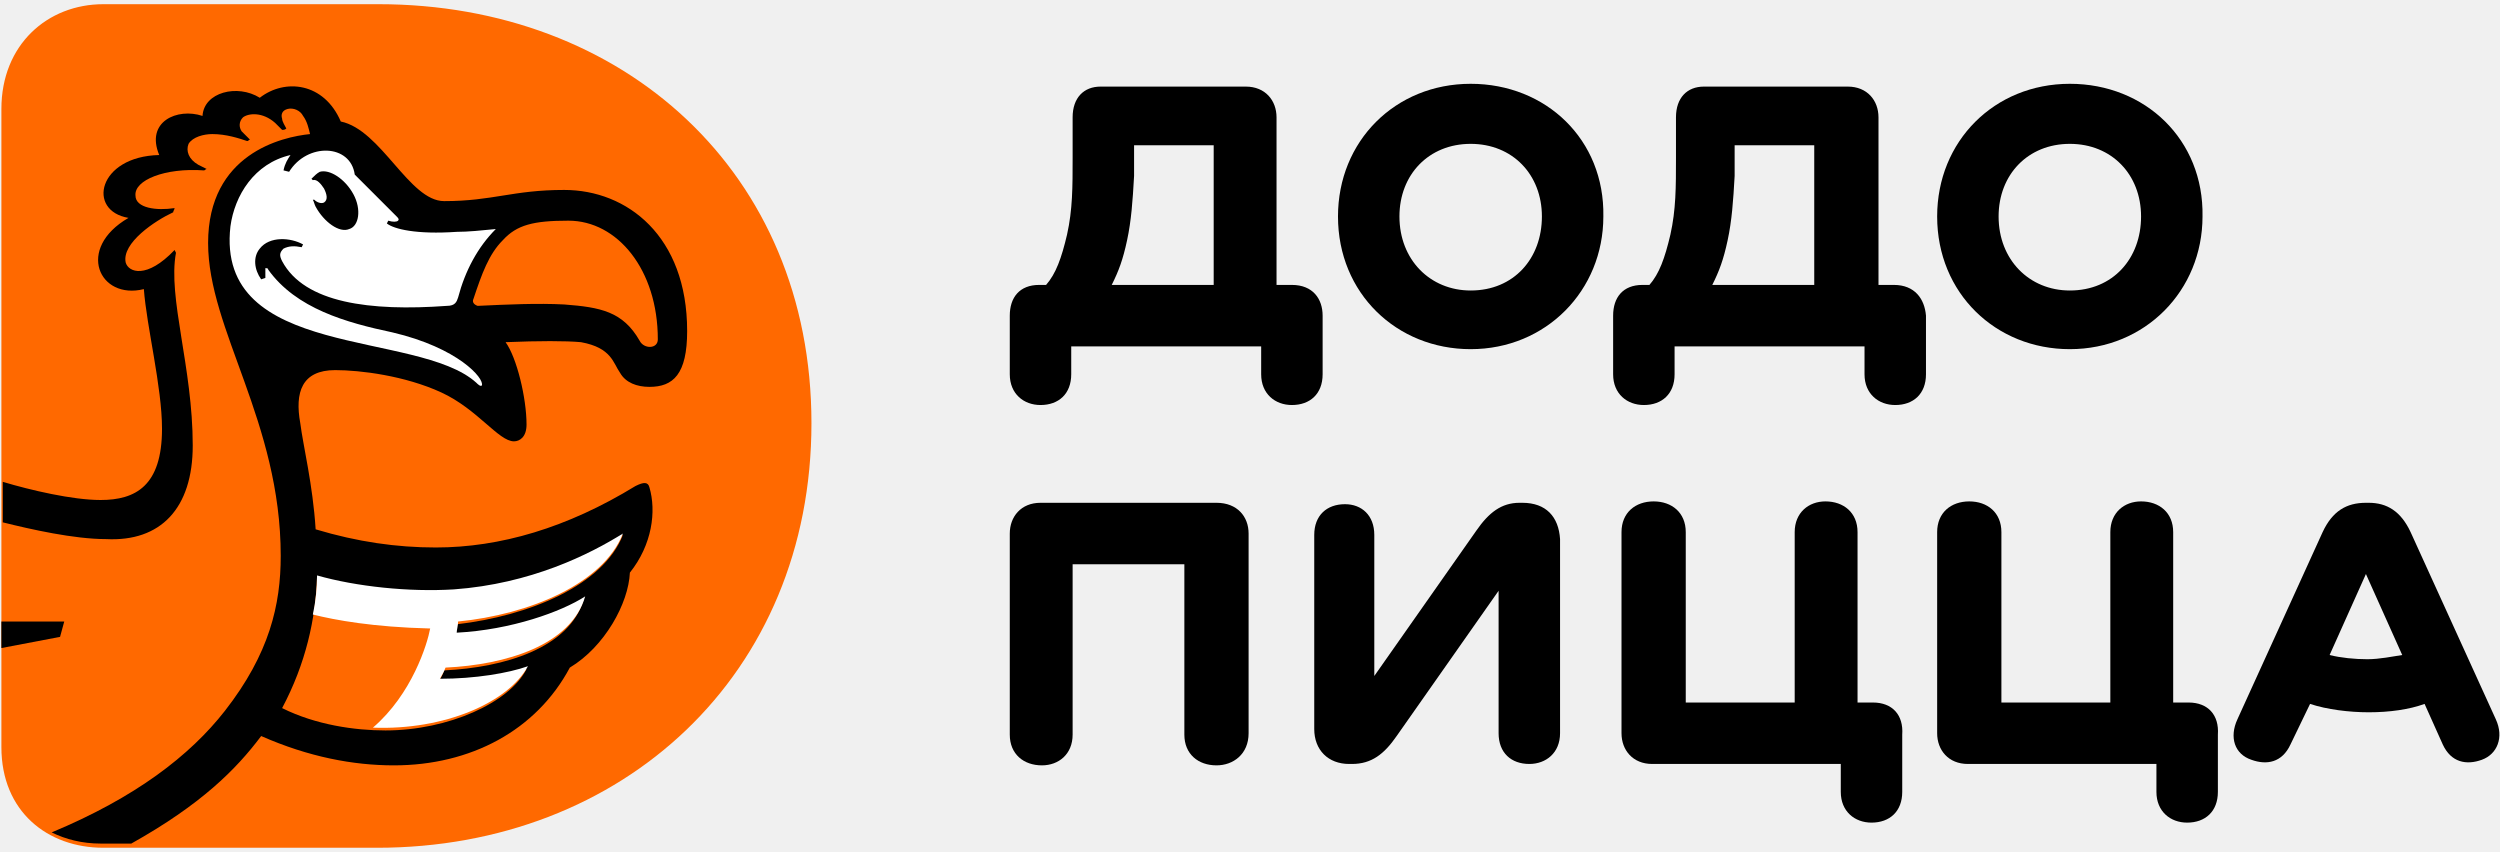
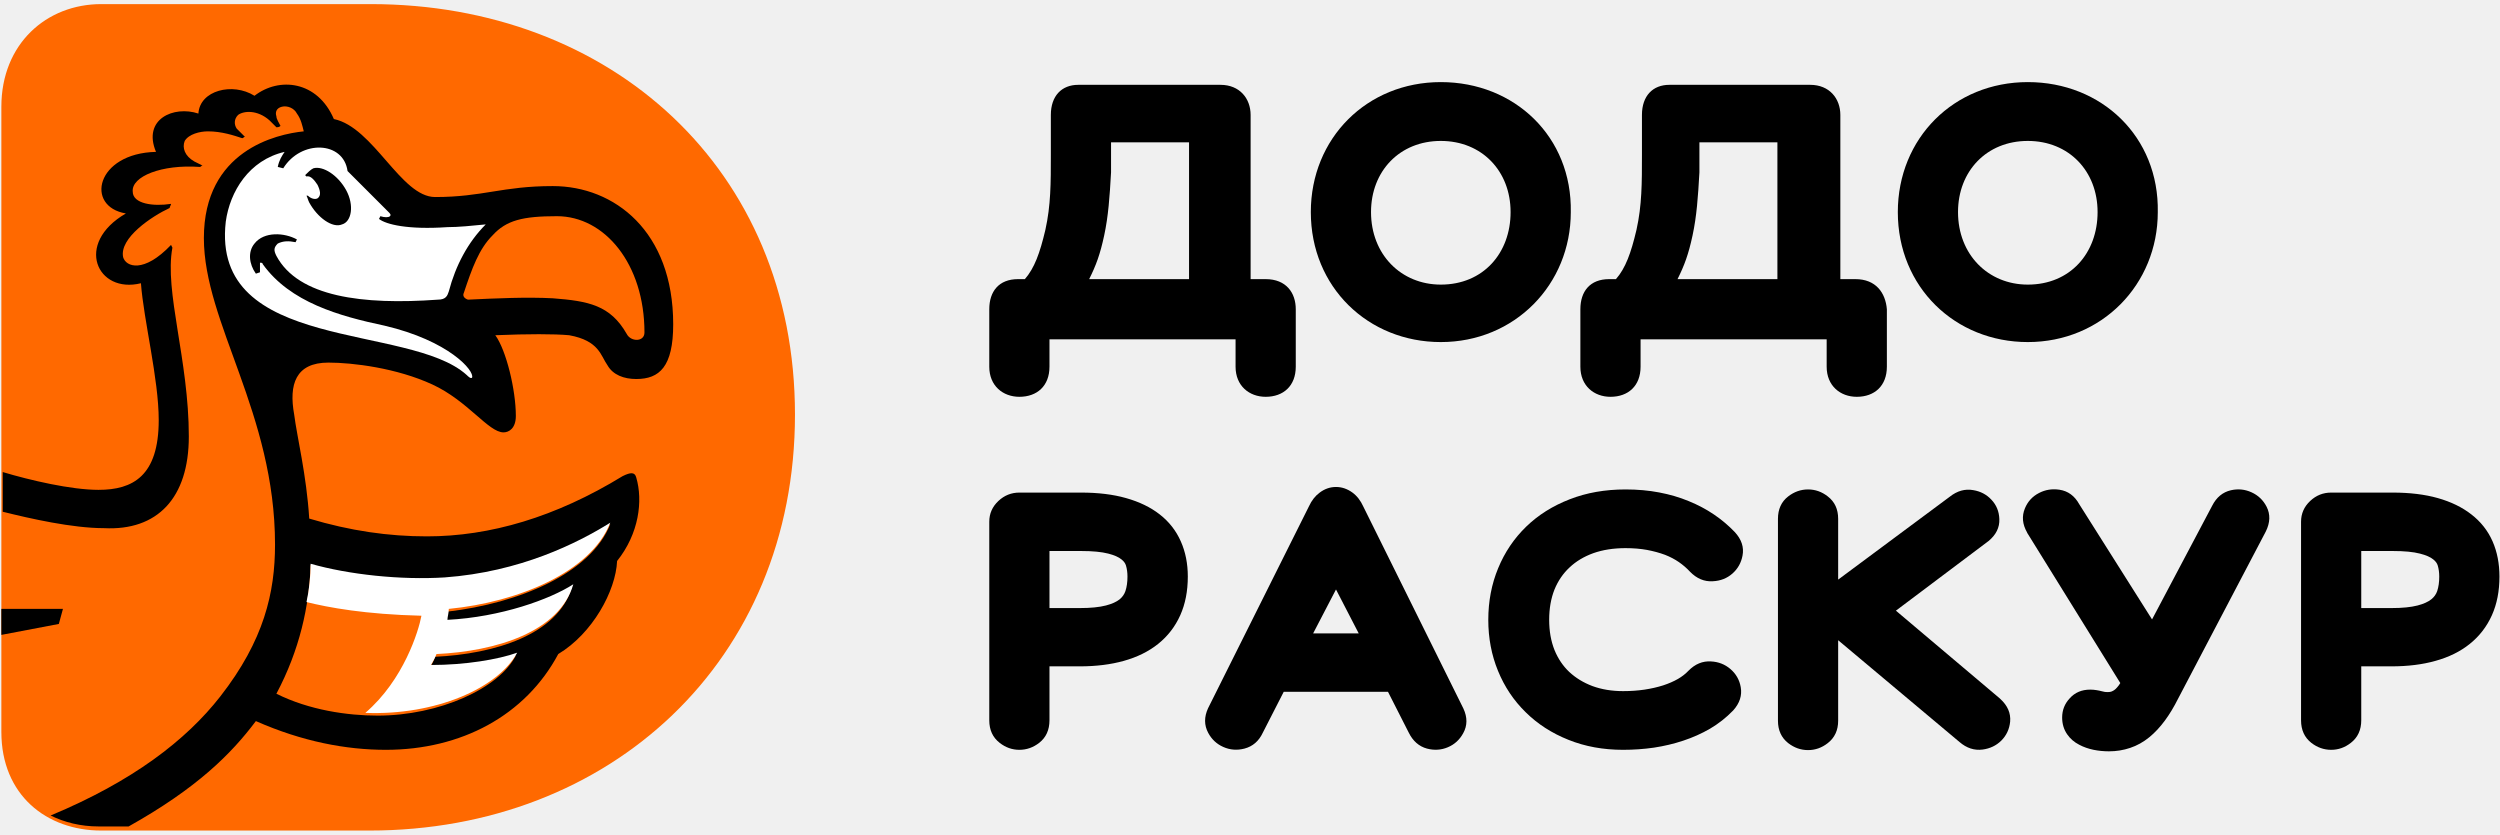
- <svg xmlns="http://www.w3.org/2000/svg" version="1.1" id="Слой_1" x="0px" y="0px" viewBox="0 0 179 61" style="enable-background:new 0 0 179 61;" xml:space="preserve">
+ <svg xmlns="http://www.w3.org/2000/svg" version="1.1" id="Слой_1" x="0px" y="0px" viewBox="0 0 182.71 61" style="enable-background:new 0 0 182.71 61;" xml:space="preserve">
  <style type="text/css">
	.st0{fill:#FF6900;}
	.st1{fill:#FFFFFF;}
</style>
  <g>
    <g>
      <g>
-         <path d="M87.1,36H74.5c-1.4,0-2.2,1-2.2,2.2v14.4c0,1.4,1,2.2,2.3,2.2c1.2,0,2.2-0.8,2.2-2.2V40.4h8v12.2c0,1.4,1,2.2,2.3,2.2     c1.2,0,2.3-0.8,2.3-2.3V38.2C89.4,37,88.6,36,87.1,36z" />
-         <path d="M109,36h-0.2c-1.3,0-2.2,0.7-3.1,2l-7.3,10.4V38.3c0-1.4-0.9-2.2-2.1-2.2c-1.3,0-2.2,0.8-2.2,2.2v13.9     c0,1.5,1,2.5,2.5,2.5h0.2c1.4,0,2.3-0.7,3.2-2l7.3-10.4v10.2c0,1.4,0.9,2.2,2.2,2.2c1.2,0,2.2-0.8,2.2-2.2V38.6     C111.6,37,110.7,36,109,36z" />
-         <path d="M134.1,50.3H133V38.1c0-1.4-1-2.2-2.3-2.2c-1.2,0-2.2,0.8-2.2,2.2v12.2h-7.8V38.1c0-1.4-1-2.2-2.3-2.2s-2.3,0.8-2.3,2.2     v14.4c0,1.2,0.8,2.2,2.2,2.2h13.5v2c0,1.4,1,2.2,2.2,2.2c1.3,0,2.2-0.8,2.2-2.2v-4.1C136.3,51.2,135.5,50.3,134.1,50.3z" />
-         <path d="M156.7,50.3h-1.1V38.1c0-1.4-1-2.2-2.3-2.2c-1.2,0-2.2,0.8-2.2,2.2v12.2h-7.8V38.1c0-1.4-1-2.2-2.3-2.2s-2.3,0.8-2.3,2.2     v14.4c0,1.2,0.8,2.2,2.2,2.2h13.5v2c0,1.4,1,2.2,2.2,2.2c1.3,0,2.2-0.8,2.2-2.2v-4.1C158.9,51.2,158.1,50.3,156.7,50.3z" />
-         <path d="M178.7,51.5l-6.1-13.4c-0.7-1.5-1.7-2.1-3-2.1h-0.2c-1.4,0-2.4,0.6-3.1,2.1l-6.1,13.4c-0.6,1.3-0.2,2.5,1,2.9     c1.1,0.4,2.2,0.2,2.8-1.1l1.4-2.9c1.2,0.4,2.8,0.6,4.2,0.6c1.5,0,2.9-0.2,4-0.6l1.3,2.9c0.6,1.3,1.7,1.5,2.8,1.1     C178.8,54,179.3,52.8,178.7,51.5z M169.5,47.2c-0.9,0-1.9-0.1-2.7-0.3l2.6-5.8l2.6,5.8C171.3,47,170.4,47.2,169.5,47.2z" />
+         <path d="M72.3 52.64Q72.3 53.7 73.06 54.29Q73.71 54.8 74.5 54.8Q75.29 54.8 75.95 54.29Q76.7 53.7 76.7 52.64V48.7H78.92Q80.7 48.7 82.13 48.3Q83.6 47.89 84.64 47.06Q85.7 46.21 86.26 44.96Q86.81 43.73 86.81 42.14Q86.81 40.72 86.3 39.57Q85.78 38.39 84.75 37.59Q83.75 36.81 82.29 36.4Q80.88 36 79.01 36H74.5Q73.62 36 72.97 36.61Q72.3 37.24 72.3 38.13ZM76.7 44.44V40.27H79.01Q80.26 40.27 81 40.46Q81.66 40.63 81.97 40.89Q82.22 41.09 82.29 41.33Q82.4 41.7 82.4 42.14Q82.4 42.75 82.25 43.2Q82.13 43.55 81.83 43.8Q81.48 44.08 80.83 44.25Q80.1 44.44 78.92 44.44H76.7Z" />
+         <path d="M102.95 53.53Q103.41 54.47 104.29 54.71Q105.09 54.92 105.82 54.61Q106.55 54.3 106.94 53.58Q107.4 52.75 106.95 51.78Q106.95 51.77 106.94 51.76L99.64 37.03Q99.34 36.36 98.83 35.99Q98.27 35.59 97.64 35.59Q97 35.59 96.45 36Q95.96 36.36 95.66 37.01L88.3 51.74Q88.3 51.75 88.29 51.76Q87.85 52.72 88.3 53.56Q88.68 54.27 89.4 54.59Q90.14 54.92 90.95 54.71Q91.86 54.47 92.29 53.55L93.82 50.56H101.44L102.95 53.53ZM95.97 46.29 97.64 43.08 99.3 46.29H95.97Z" />
+         <path d="M126.67 51.92Q127.38 51.13 127.22 50.22Q127.08 49.42 126.46 48.89Q125.86 48.38 125.05 48.34Q124.13 48.28 123.4 49.02Q123.08 49.36 122.63 49.62Q122.16 49.89 121.55 50.09Q120.92 50.29 120.19 50.4Q119.45 50.51 118.62 50.51Q117.39 50.51 116.38 50.14Q115.4 49.77 114.69 49.11Q114 48.46 113.61 47.51Q113.22 46.53 113.22 45.3Q113.22 44.06 113.61 43.08Q114 42.13 114.71 41.47Q115.42 40.8 116.44 40.43Q117.48 40.06 118.8 40.06Q119.65 40.06 120.37 40.19Q121.1 40.33 121.69 40.55Q122.25 40.77 122.7 41.08Q123.16 41.4 123.51 41.78Q124.25 42.54 125.18 42.48Q126.02 42.44 126.61 41.92Q127.2 41.4 127.35 40.61Q127.53 39.69 126.78 38.88Q126.1 38.17 125.26 37.6Q124.42 37.03 123.41 36.62Q122.42 36.21 121.26 35.99Q120.11 35.77 118.8 35.77Q116.56 35.77 114.72 36.49Q112.86 37.21 111.54 38.49Q110.21 39.78 109.49 41.53Q108.77 43.27 108.77 45.3Q108.77 47.3 109.48 49.03Q110.19 50.77 111.5 52.05Q112.8 53.34 114.63 54.07Q116.44 54.8 118.62 54.8Q119.77 54.8 120.88 54.64Q122 54.47 123.02 54.13Q124.05 53.79 124.97 53.26Q125.9 52.71 126.64 51.95Q126.65 51.94 126.67 51.92Z" />
+         <path d="M134.34 37.92Q134.34 36.86 133.58 36.28Q132.93 35.77 132.14 35.77Q131.35 35.77 130.69 36.28Q129.94 36.86 129.94 37.92V52.67Q129.94 53.72 130.69 54.31Q131.35 54.82 132.14 54.82Q132.93 54.82 133.58 54.31Q134.34 53.72 134.34 52.67V46.79L143.21 54.23Q143.99 54.9 144.9 54.78Q145.71 54.67 146.26 54.13Q146.83 53.56 146.91 52.74Q146.99 51.81 146.19 51.08Q146.17 51.06 146.16 51.05L138.56 44.63L145.29 39.57Q145.31 39.56 145.32 39.55Q146.16 38.86 146.12 37.93Q146.09 37.1 145.54 36.52Q145.01 35.95 144.21 35.82Q143.31 35.66 142.5 36.3L134.34 42.36Z" />
+         <path d="M154.13 54.91Q154.94 54.91 155.68 54.66Q156.43 54.41 157.08 53.88Q157.69 53.38 158.22 52.66Q158.73 51.97 159.19 51.05L165.59 38.85Q166.08 37.87 165.65 37.03Q165.28 36.31 164.55 35.98Q163.83 35.65 163.04 35.83Q162.14 36.04 161.67 36.97L157.28 45.27L151.96 36.85Q151.45 35.93 150.51 35.79Q149.71 35.67 149.02 36.03Q148.3 36.4 147.99 37.15Q147.63 38.01 148.15 38.92Q148.15 38.94 148.16 38.95L154.96 49.92Q154.86 50.09 154.75 50.21Q154.63 50.36 154.51 50.44Q154.4 50.51 154.29 50.55Q154.18 50.58 154.03 50.58Q153.93 50.58 153.84 50.57Q153.71 50.55 153.61 50.52Q153.43 50.47 153.23 50.44Q153 50.4 152.76 50.4Q151.83 50.4 151.26 51.04Q150.71 51.63 150.71 52.44Q150.71 53.14 151.08 53.67Q151.41 54.15 151.96 54.43Q152.43 54.68 153.01 54.8Q153.55 54.91 154.13 54.91Z" />
+         <path d="M168.17 52.64Q168.17 53.7 168.92 54.29Q169.58 54.8 170.37 54.8Q171.16 54.8 171.81 54.29Q172.57 53.7 172.57 52.64V48.7H174.78Q176.57 48.7 177.99 48.3Q179.47 47.89 180.5 47.06Q181.56 46.21 182.12 44.96Q182.67 43.73 182.67 42.14Q182.67 40.72 182.17 39.57Q181.65 38.39 180.61 37.59Q179.61 36.81 178.16 36.4Q176.74 36 174.87 36H170.37Q169.49 36 168.84 36.61Q168.17 37.24 168.17 38.13ZM172.57 44.44V40.27H174.87Q176.13 40.27 176.86 40.46Q177.53 40.63 177.84 40.89Q178.09 41.09 178.16 41.33Q178.27 41.7 178.27 42.14Q178.27 42.75 178.12 43.2Q178 43.55 177.69 43.8Q177.34 44.08 176.69 44.25Q175.96 44.44 174.78 44.44H172.57Z" />
      </g>
      <g>
        <path d="M92.5,20.4h-1.1v-12c0-1.2-0.8-2.2-2.2-2.2H78.8c-1.2,0-2,0.8-2,2.2v2.9c0,2.1,0,3.7-0.4,5.5c-0.4,1.7-0.8,2.8-1.5,3.6     h-0.5c-1.4,0-2.1,0.9-2.1,2.2v4.2c0,1.4,1,2.2,2.2,2.2c1.3,0,2.2-0.8,2.2-2.2v-2h13.6v2c0,1.4,1,2.2,2.2,2.2     c1.3,0,2.2-0.8,2.2-2.2v-4.2C94.7,21.4,94,20.4,92.5,20.4z M86.9,20.4h-7.3c0.5-1,0.8-1.8,1.1-3.2c0.3-1.4,0.4-2.8,0.5-4.6v-2.2     h5.7C86.9,10.4,86.9,20.4,86.9,20.4z" />
        <path d="M105.3,6c-5.4,0-9.5,4.1-9.5,9.5c0,5.5,4.2,9.5,9.5,9.5c5.4,0,9.5-4.2,9.5-9.5C114.9,10,110.7,6,105.3,6z M105.3,20.8     c-2.9,0-5.1-2.2-5.1-5.3c0-3,2.1-5.2,5.1-5.2s5.1,2.2,5.1,5.2C110.4,18.5,108.4,20.8,105.3,20.8z" />
        <path d="M148.2,6c-5.4,0-9.5,4.1-9.5,9.5c0,5.5,4.2,9.5,9.5,9.5c5.4,0,9.5-4.2,9.5-9.5C157.8,10,153.6,6,148.2,6z M148.2,20.8     c-2.9,0-5.1-2.2-5.1-5.3c0-3,2.1-5.2,5.1-5.2s5.1,2.2,5.1,5.2C153.3,18.5,151.3,20.8,148.2,20.8z" />
        <path d="M135.6,20.4h-1.1v-12c0-1.2-0.8-2.2-2.2-2.2H122c-1.2,0-2,0.8-2,2.2v2.9c0,2.1,0,3.7-0.4,5.5c-0.4,1.7-0.8,2.8-1.5,3.6     h-0.5c-1.4,0-2.1,0.9-2.1,2.2v4.2c0,1.4,1,2.2,2.2,2.2c1.3,0,2.2-0.8,2.2-2.2v-2h13.6v2c0,1.4,1,2.2,2.2,2.2     c1.3,0,2.2-0.8,2.2-2.2v-4.2C137.8,21.4,137.1,20.4,135.6,20.4z M129.9,20.4h-7.3c0.5-1,0.8-1.8,1.1-3.2s0.4-2.8,0.5-4.6v-2.2     h5.7V20.4z" />
      </g>
    </g>
    <g>
      <path class="st0" d="M27.1,0.3c17.5,0,31,12,31,30S44.6,60.7,27,60.7H7.4c-4,0-7.3-2.6-7.3-7.2V7.8c0-4.6,3.3-7.5,7.3-7.5H27.1z" />
      <path d="M13.8,31.9c0-5.6-1.8-10.6-1.2-13.8l-0.1-0.2c-2,2.1-3.3,1.6-3.5,0.9c-0.3-1.4,2.1-3,3.4-3.6c0-0.1,0.1-0.2,0.1-0.3    c-1.3,0.2-2.8,0-2.8-0.9c-0.1-1.1,2.1-2,4.9-1.8c0.1,0,0.1-0.1,0.2-0.1c-0.2-0.1-0.4-0.2-0.6-0.3c-0.7-0.4-0.9-1-0.7-1.5    c0.3-0.5,1.1-0.7,1.7-0.7c1,0,1.9,0.3,2.5,0.5c0.1,0,0.1-0.1,0.2-0.1c-0.2-0.2-0.4-0.4-0.6-0.6c-0.2-0.3-0.2-0.7,0.1-1    c0.4-0.3,1.4-0.4,2.3,0.4C19.9,9,20,9.1,20.2,9.3c0.1,0,0.2,0,0.3-0.1c-0.1-0.2-0.3-0.5-0.3-0.7c-0.1-0.3,0-0.6,0.4-0.7    s0.9,0.1,1.1,0.5c0.3,0.4,0.4,0.9,0.5,1.3c-2,0.2-7.3,1.4-7.3,7.8c0,6.2,5.2,12.8,5.2,22.4c0,3.5-0.8,7-4,11.1    c-2.5,3.2-6.4,6.2-12.4,8.7c1,0.5,2.2,0.8,3.5,0.8h2.2c5-2.8,7.5-5.3,9.3-7.7c3.4,1.5,6.6,2.1,9.5,2.1c5.5,0,10.2-2.5,12.6-7    c2.5-1.5,4.2-4.6,4.3-6.8c1.6-2,1.9-4.4,1.4-6.1c-0.1-0.4-0.4-0.4-1-0.1c-4.9,3-9.7,4.4-14.3,4.4c-2.8,0-5.6-0.4-8.6-1.3    c-0.2-3.2-0.9-6-1.1-7.6c-0.4-2.2,0.1-3.8,2.5-3.8c1.8,0,5,0.4,7.6,1.6c2.6,1.2,4.1,3.5,5.2,3.5c0.4,0,0.9-0.3,0.9-1.2    c0-1.9-0.7-4.8-1.5-5.9c2.4-0.1,4.3-0.1,5.4,0c2.2,0.4,2.3,1.5,2.8,2.2c0.4,0.7,1.2,1,2.1,1c1.7,0,2.7-0.9,2.7-4    c0-6.8-4.3-10.1-8.8-10.1c-3.7,0-5.1,0.8-8.6,0.8c-2.5,0-4.5-5.1-7.4-5.7c-1.2-2.8-4-3.1-5.8-1.7c-1.6-1-4-0.4-4.1,1.3    c-1.8-0.6-4.1,0.4-3.1,2.8c-4.4,0.1-5.2,4-2.2,4.5c-3.8,2.2-2.1,5.9,1.1,5.1c0.2,2.7,1.3,7,1.3,10c0,4.1-1.9,5.1-4.4,5.1    c-2,0-5-0.7-7-1.3v2.9c2,0.5,5.1,1.2,7.4,1.2C11.5,38.8,13.8,36.4,13.8,31.9z M22.7,41.3c2.8,0.8,6.6,1.2,9.8,1    c5.6-0.4,9.8-2.5,12.1-4c-1.4,3.6-6.7,5.8-11.9,6.4c0,0.3-0.1,0.5-0.1,0.8c3.9-0.2,7.5-1.5,9.2-2.6c-1,3.5-5.7,4.9-10,5.1    c-0.1,0.3-0.2,0.5-0.4,0.8c2.5,0,4.9-0.4,6.3-0.9c-1.2,2.4-5.6,4.4-10.1,4.4c-2.2,0-5-0.4-7.4-1.6C21.9,47.5,22.6,44.3,22.7,41.3z     M33.9,21.4c0.6-1.8,1.1-3.2,2.1-4.2c1-1.1,2.2-1.4,4.7-1.4c3.5,0,6.4,3.5,6.4,8.5c0,0.7-1,0.7-1.3,0.1c-1.2-2.1-2.8-2.4-5.4-2.6    c-1.9-0.1-4.1,0-6.2,0.1C33.9,21.8,33.8,21.6,33.9,21.4z" />
      <path d="M0.1,46.4c2.1-0.4,4.2-0.8,4.2-0.8l0.3-1.1c-1,0-2.9,0-4.5,0C0.1,44.5,0.1,46.4,0.1,46.4z" />
      <path class="st1" d="M22.9,12.3c0.7-0.2,1.8,0.5,2.4,1.6c0.6,1.1,0.4,2.3-0.3,2.5c-0.7,0.3-1.8-0.5-2.4-1.6    c-0.1-0.2-0.1-0.3-0.2-0.5h0.1c0.2,0.2,0.5,0.3,0.7,0.2c0.3-0.2,0.2-0.6,0-1c-0.2-0.3-0.5-0.7-0.8-0.6l-0.1-0.1    C22.5,12.6,22.7,12.4,22.9,12.3 M28.1,23.8c-3.3-0.7-6.9-1.7-8.9-4.5c0-0.1-0.1-0.1-0.2-0.1c0,0.1,0,0.1,0,0.2c0,0.2,0,0.3,0,0.5    L18.7,20c-0.5-0.7-0.6-1.6-0.1-2.2c0.7-0.9,2.2-0.8,3.1-0.3l-0.1,0.2c-0.5-0.1-0.9-0.1-1.3,0.1c-0.3,0.3-0.3,0.5-0.1,0.9    c1.6,3,6.3,3.6,11.8,3.2c0.6,0,0.7-0.3,0.8-0.6c0.5-1.9,1.4-3.6,2.7-4.9c-1,0.1-2,0.2-2.8,0.2c-2.9,0.2-4.5-0.2-5-0.6l0.1-0.2    c0.3,0.1,0.6,0.1,0.7,0c0.1-0.1,0-0.2-0.1-0.3c-0.5-0.5-3-3-3-3c-0.3-2.2-3.4-2.3-4.7-0.2l-0.4-0.1c0.1-0.5,0.3-0.8,0.5-1.1    c-2.6,0.6-4,2.9-4.3,5.1c-1.1,9.6,13.4,7.4,17.6,11.2c0.1,0.1,0.3,0.3,0.4,0.2C34.7,27.1,32.8,24.9,28.1,23.8" />
      <path class="st1" d="M44.6,38.2c-2.4,1.5-6.6,3.6-12.1,4c-3.2,0.2-7-0.2-9.8-1c0,0.9-0.1,1.9-0.3,2.8c1.6,0.4,4.3,0.9,8.4,1    c-0.2,1.1-1.3,4.7-4.1,7.1c5.1,0.2,9.7-1.8,11.1-4.4c-1.4,0.5-3.8,0.9-6.3,0.9c0.1-0.2,0.3-0.5,0.4-0.8c4.3-0.2,9-1.6,10-5.1    c-1.7,1.1-5.3,2.4-9.2,2.6c0-0.2,0.1-0.5,0.1-0.8C37.9,44,43.2,41.8,44.6,38.2z" />
    </g>
  </g>
</svg>
